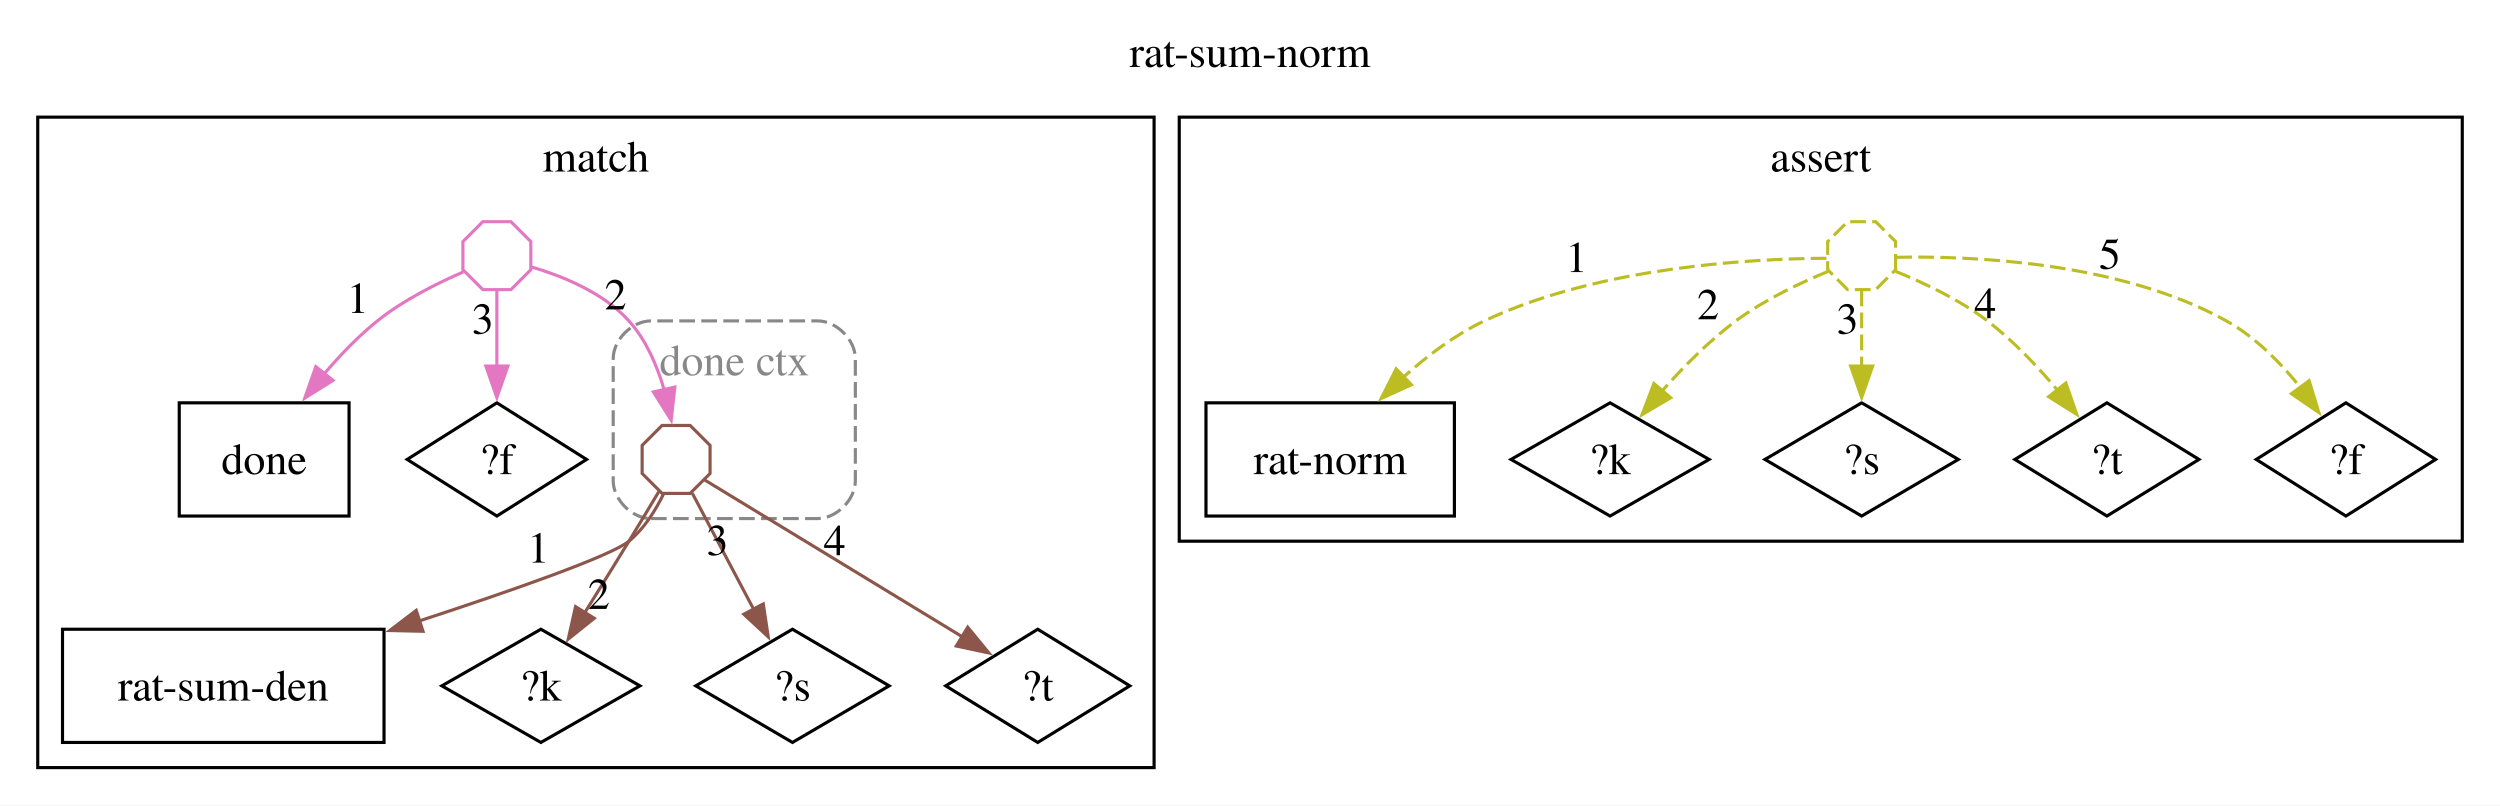
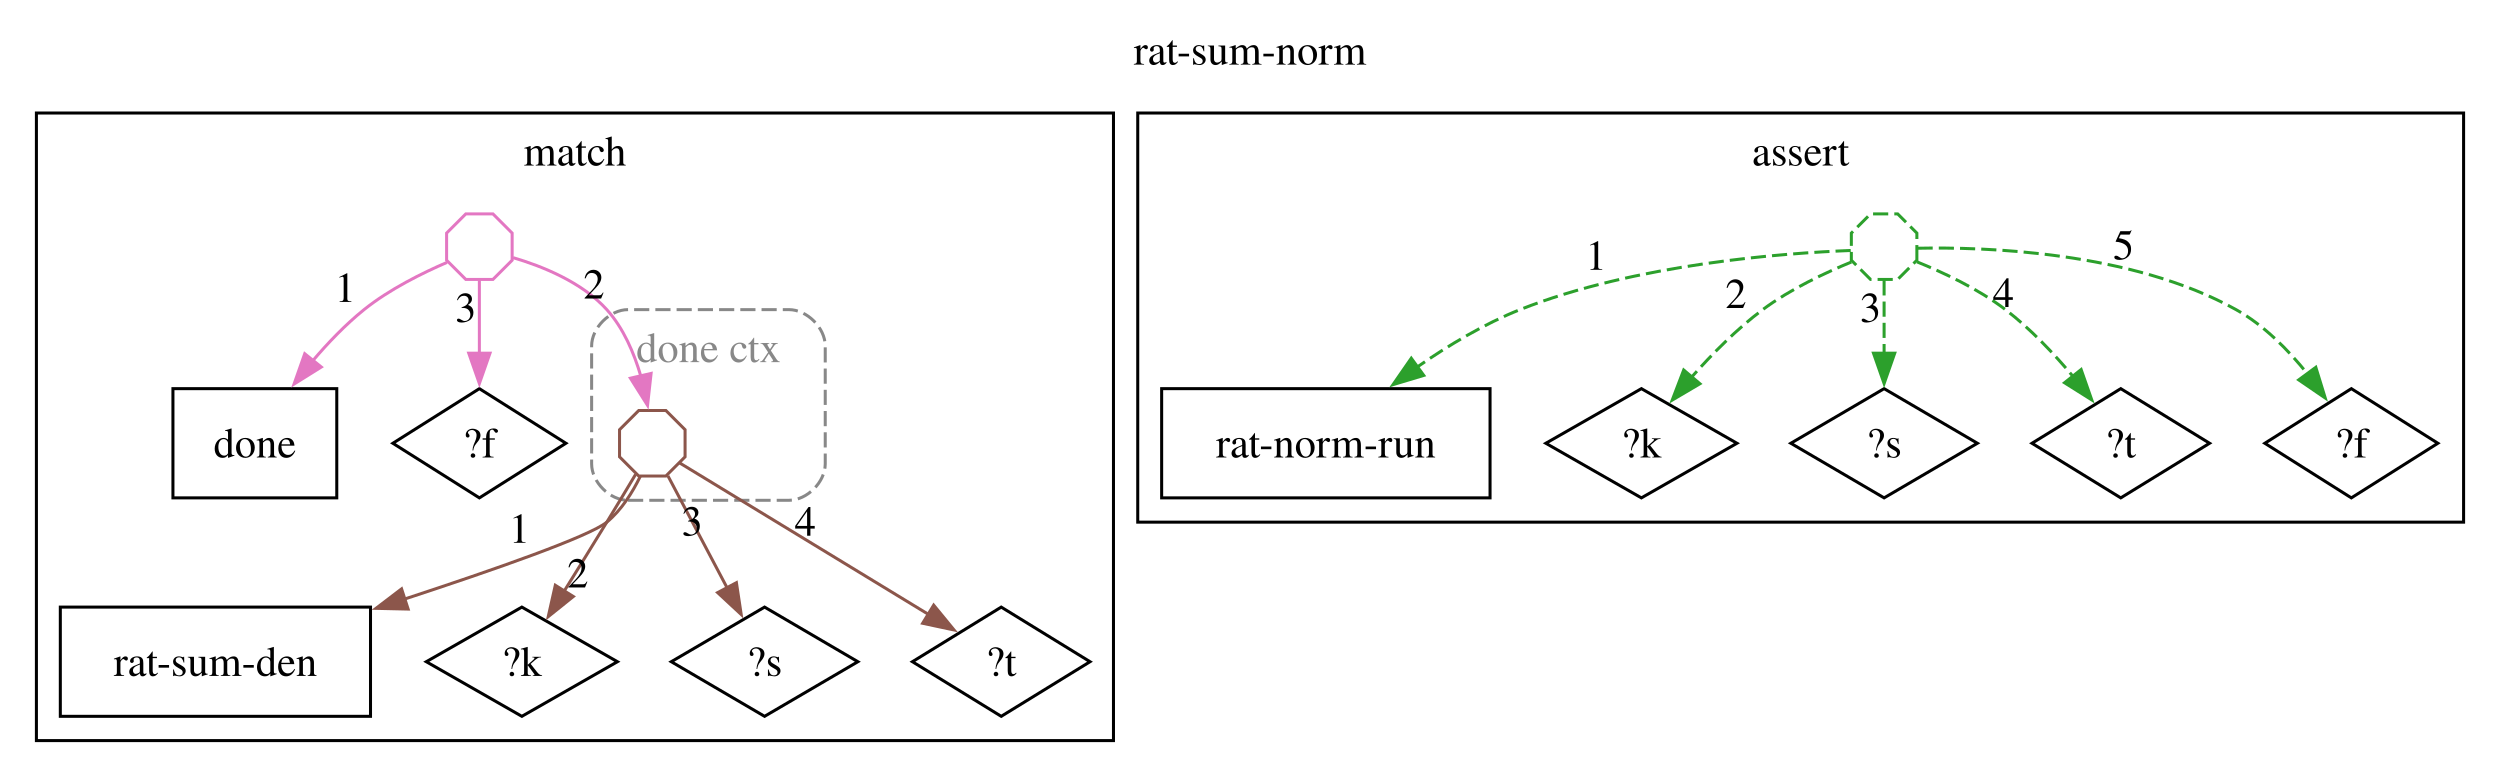
- <svg xmlns="http://www.w3.org/2000/svg" width="795pt" height="256pt" viewBox="0.00 0.00 795.00 256.00">
+ <svg xmlns="http://www.w3.org/2000/svg" width="824pt" height="256pt" viewBox="0.00 0.00 824.00 256.00">
  <g id="graph0" class="graph" transform="scale(1 1) rotate(0) translate(4 252.1)">
-     <polygon fill="white" stroke="none" points="-4,4 -4,-252.1 791,-252.1 791,4 -4,4" />
-     <text xml:space="preserve" text-anchor="middle" x="393.5" y="-230.8" font-family="Times,serif" font-size="14.00">rat-sum-norm</text>
+     <polygon fill="white" stroke="none" points="-4,4 -4,-252.1 820,-252.1 820,4 -4,4" />
+     <text xml:space="preserve" text-anchor="middle" x="408" y="-230.8" font-family="Times,serif" font-size="14.00">rat-sum-norm</text>
    <g id="clust1" class="cluster">
      <polygon fill="none" stroke="black" points="8,-8 8,-214.85 363,-214.85 363,-8 8,-8" />
      <text xml:space="preserve" text-anchor="middle" x="185.5" y="-197.55" font-family="Times,serif" font-size="14.00">match</text>
    </g>
    <g id="clust2" class="cluster">
      <path fill="none" stroke="#888888" stroke-dasharray="5,2" d="M203,-87.2C203,-87.2 256,-87.2 256,-87.2 262,-87.2 268,-93.2 268,-99.2 268,-99.2 268,-138.05 268,-138.05 268,-144.05 262,-150.05 256,-150.05 256,-150.05 203,-150.05 203,-150.05 197,-150.05 191,-144.05 191,-138.05 191,-138.05 191,-99.2 191,-99.2 191,-93.2 197,-87.2 203,-87.2" />
      <text xml:space="preserve" text-anchor="middle" x="229.5" y="-132.75" font-family="Times,serif" font-size="14.00" fill="#888888">done ctx</text>
    </g>
    <g id="clust3" class="cluster">
-       <polygon fill="none" stroke="black" points="371,-80 371,-214.85 779,-214.85 779,-80 371,-80" />
-       <text xml:space="preserve" text-anchor="middle" x="575" y="-197.55" font-family="Times,serif" font-size="14.00">assert</text>
+       <polygon fill="none" stroke="black" points="371,-80 371,-214.85 808,-214.85 808,-80 371,-80" />
+       <text xml:space="preserve" text-anchor="middle" x="589.5" y="-197.55" font-family="Times,serif" font-size="14.00">assert</text>
    </g>
    <g id="node1" class="node">
      <polygon fill="none" stroke="black" points="107,-124 53,-124 53,-88 107,-88 107,-124" />
      <text xml:space="preserve" text-anchor="middle" x="80" y="-101.33" font-family="Times,serif" font-size="14.00">done</text>
    </g>
    <g id="node2" class="node">
      <polygon fill="none" stroke="black" points="118.12,-52 15.88,-52 15.88,-16 118.12,-16 118.12,-52" />
      <text xml:space="preserve" text-anchor="middle" x="67" y="-29.32" font-family="Times,serif" font-size="14.00">rat-sum-den</text>
    </g>
    <g id="node3" class="node">
      <polygon fill="none" stroke="black" points="168,-52 136.5,-34 168,-16 199.5,-34 168,-52" />
      <text xml:space="preserve" text-anchor="middle" x="168" y="-29.32" font-family="Times,serif" font-size="14.00">?k</text>
    </g>
    <g id="node4" class="node">
      <polygon fill="none" stroke="black" points="248,-52 217.25,-34 248,-16 278.75,-34 248,-52" />
      <text xml:space="preserve" text-anchor="middle" x="248" y="-29.32" font-family="Times,serif" font-size="14.00">?s</text>
    </g>
    <g id="node5" class="node">
      <polygon fill="none" stroke="black" points="326,-52 296.73,-34 326,-16 355.27,-34 326,-52" />
      <text xml:space="preserve" text-anchor="middle" x="326" y="-29.32" font-family="Times,serif" font-size="14.00">?t</text>
    </g>
    <g id="node6" class="node">
      <polygon fill="none" stroke="black" points="154,-124 125.48,-106 154,-88 182.52,-106 154,-124" />
      <text xml:space="preserve" text-anchor="middle" x="154" y="-101.33" font-family="Times,serif" font-size="14.00">?f</text>
    </g>
    <g id="node7" class="node">
      <polygon fill="none" stroke="#8c564b" points="221.8,-101.53 221.8,-110.47 215.47,-116.8 206.53,-116.8 200.2,-110.47 200.2,-101.53 206.53,-95.2 215.47,-95.2 221.8,-101.53" />
    </g>
    <g id="edge4" class="edge">
      <path fill="none" stroke="#8c564b" d="M207.03,-95.07C204.54,-89.95 200.87,-83.96 196,-80 190.24,-75.31 159.24,-64.44 129.08,-54.56" />
      <polygon fill="#8c564b" stroke="#8c564b" points="130.52,-51.35 119.93,-51.59 128.36,-58.01 130.52,-51.35" />
      <text xml:space="preserve" text-anchor="middle" x="167.21" y="-73.19" font-family="Times,serif" font-size="14.00">1</text>
    </g>
    <g id="edge5" class="edge">
      <path fill="none" stroke="#8c564b" d="M205.48,-95.72C202.66,-91 199.17,-85.18 196,-80 191.43,-72.53 186.39,-64.39 181.86,-57.12" />
      <polygon fill="#8c564b" stroke="#8c564b" points="184.97,-55.49 176.7,-48.86 179.03,-59.19 184.97,-55.49" />
      <text xml:space="preserve" text-anchor="middle" x="186.44" y="-58.46" font-family="Times,serif" font-size="14.00">2</text>
    </g>
    <g id="edge6" class="edge">
      <path fill="none" stroke="#8c564b" d="M216.14,-95.27C221.2,-85.7 229.11,-70.74 235.78,-58.12" />
      <polygon fill="#8c564b" stroke="#8c564b" points="238.72,-60.05 240.3,-49.57 232.53,-56.78 238.72,-60.05" />
      <text xml:space="preserve" text-anchor="middle" x="224.13" y="-75.6" font-family="Times,serif" font-size="14.00">3</text>
    </g>
    <g id="edge7" class="edge">
      <path fill="none" stroke="#8c564b" d="M220.02,-99.51C237.52,-88.86 276.58,-65.08 302.08,-49.56" />
      <polygon fill="#8c564b" stroke="#8c564b" points="303.74,-52.65 310.46,-44.46 300.1,-46.67 303.74,-52.65" />
      <text xml:space="preserve" text-anchor="middle" x="261.42" y="-75.52" font-family="Times,serif" font-size="14.00">4</text>
    </g>
    <g id="node8" class="node">
      <polygon fill="none" stroke="#e377c2" points="164.8,-166.33 164.8,-175.27 158.47,-181.6 149.53,-181.6 143.2,-175.27 143.2,-166.33 149.53,-160 158.47,-160 164.8,-166.33" />
    </g>
    <g id="edge1" class="edge">
      <path fill="none" stroke="#e377c2" d="M143.34,-165.62C135.33,-162.17 124.35,-156.76 116,-150.05 109.88,-145.13 104.04,-139.04 98.92,-133" />
      <polygon fill="#e377c2" stroke="#e377c2" points="101.9,-131.13 92.92,-125.52 96.44,-135.51 101.9,-131.13" />
      <text xml:space="preserve" text-anchor="middle" x="109.79" y="-152.59" font-family="Times,serif" font-size="14.00">1</text>
    </g>
    <g id="edge3" class="edge">
      <path fill="none" stroke="#e377c2" d="M154,-159.71C154,-153.13 154,-144.19 154,-135.54" />
      <polygon fill="#e377c2" stroke="#e377c2" points="157.5,-135.69 154,-125.69 150.5,-135.69 157.5,-135.69" />
      <text xml:space="preserve" text-anchor="middle" x="149.5" y="-145.99" font-family="Times,serif" font-size="14.00">3</text>
    </g>
    <g id="edge2" class="edge">
      <path fill="none" stroke="#e377c2" d="M165.1,-167.18C174.53,-164.41 187.8,-159.15 196,-150.05 201.49,-143.95 205,-135.73 207.22,-128.11" />
      <polygon fill="#e377c2" stroke="#e377c2" points="210.6,-129.02 209.43,-118.49 203.78,-127.45 210.6,-129.02" />
      <text xml:space="preserve" text-anchor="middle" x="191.76" y="-153.71" font-family="Times,serif" font-size="14.00">2</text>
    </g>
    <g id="node9" class="node">
-       <polygon fill="none" stroke="black" points="458.5,-124 379.5,-124 379.5,-88 458.5,-88 458.5,-124" />
-       <text xml:space="preserve" text-anchor="middle" x="419" y="-101.33" font-family="Times,serif" font-size="14.00">rat-norm</text>
+       <polygon fill="none" stroke="black" points="487.12,-124 378.88,-124 378.88,-88 487.12,-88 487.12,-124" />
+       <text xml:space="preserve" text-anchor="middle" x="433" y="-101.33" font-family="Times,serif" font-size="14.00">rat-norm-run</text>
    </g>
    <g id="node10" class="node">
-       <polygon fill="none" stroke="black" points="508,-124 476.5,-106 508,-88 539.5,-106 508,-124" />
-       <text xml:space="preserve" text-anchor="middle" x="508" y="-101.33" font-family="Times,serif" font-size="14.00">?k</text>
+       <polygon fill="none" stroke="black" points="537,-124 505.5,-106 537,-88 568.5,-106 537,-124" />
+       <text xml:space="preserve" text-anchor="middle" x="537" y="-101.33" font-family="Times,serif" font-size="14.00">?k</text>
    </g>
    <g id="node11" class="node">
-       <polygon fill="none" stroke="black" points="588,-124 557.25,-106 588,-88 618.75,-106 588,-124" />
-       <text xml:space="preserve" text-anchor="middle" x="588" y="-101.33" font-family="Times,serif" font-size="14.00">?s</text>
+       <polygon fill="none" stroke="black" points="617,-124 586.25,-106 617,-88 647.75,-106 617,-124" />
+       <text xml:space="preserve" text-anchor="middle" x="617" y="-101.33" font-family="Times,serif" font-size="14.00">?s</text>
    </g>
    <g id="node12" class="node">
-       <polygon fill="none" stroke="black" points="666,-124 636.73,-106 666,-88 695.27,-106 666,-124" />
-       <text xml:space="preserve" text-anchor="middle" x="666" y="-101.33" font-family="Times,serif" font-size="14.00">?t</text>
+       <polygon fill="none" stroke="black" points="695,-124 665.73,-106 695,-88 724.27,-106 695,-124" />
+       <text xml:space="preserve" text-anchor="middle" x="695" y="-101.33" font-family="Times,serif" font-size="14.00">?t</text>
    </g>
    <g id="node13" class="node">
-       <polygon fill="none" stroke="black" points="742,-124 713.48,-106 742,-88 770.52,-106 742,-124" />
-       <text xml:space="preserve" text-anchor="middle" x="742" y="-101.33" font-family="Times,serif" font-size="14.00">?f</text>
+       <polygon fill="none" stroke="black" points="771,-124 742.48,-106 771,-88 799.52,-106 771,-124" />
+       <text xml:space="preserve" text-anchor="middle" x="771" y="-101.33" font-family="Times,serif" font-size="14.00">?f</text>
    </g>
    <g id="node14" class="node">
-       <polygon fill="none" stroke="#bcbd22" stroke-dasharray="5,2" points="598.8,-166.33 598.8,-175.27 592.47,-181.6 583.53,-181.6 577.2,-175.27 577.2,-166.33 583.53,-160 592.47,-160 598.8,-166.33" />
+       <polygon fill="none" stroke="#2ca02c" stroke-dasharray="5,2" points="627.8,-166.33 627.8,-175.27 621.47,-181.6 612.53,-181.6 606.2,-175.27 606.2,-166.33 612.53,-160 621.47,-160 627.8,-166.33" />
    </g>
    <g id="edge8" class="edge">
-       <path fill="none" stroke="#bcbd22" stroke-dasharray="5,2" d="M576.81,-169.97C554.85,-169.88 505.02,-167.57 468,-150.05 458.73,-145.66 449.89,-138.99 442.33,-132.2" />
-       <polygon fill="#bcbd22" stroke="#bcbd22" points="444.83,-129.75 435.19,-125.36 439.98,-134.8 444.83,-129.75" />
-       <text xml:space="preserve" text-anchor="middle" x="497.35" y="-165.58" font-family="Times,serif" font-size="14.00">1</text>
+       <path fill="none" stroke="#2ca02c" stroke-dasharray="5,2" d="M605.99,-169.54C584.36,-168.71 535.07,-165.15 497,-150.05 485.21,-145.37 473.38,-138.26 463.16,-131.16" />
+       <polygon fill="#2ca02c" stroke="#2ca02c" points="465.27,-128.37 455.13,-125.32 461.16,-134.03 465.27,-128.37" />
+       <text xml:space="preserve" text-anchor="middle" x="522.07" y="-163.18" font-family="Times,serif" font-size="14.00">1</text>
    </g>
    <g id="edge9" class="edge">
-       <path fill="none" stroke="#bcbd22" stroke-dasharray="5,2" d="M577.21,-165.74C568.8,-162.28 557.07,-156.81 548,-150.05 539.51,-143.72 531.33,-135.45 524.6,-127.85" />
-       <polygon fill="#bcbd22" stroke="#bcbd22" points="527.3,-125.62 518.17,-120.24 521.95,-130.14 527.3,-125.62" />
-       <text xml:space="preserve" text-anchor="middle" x="539.15" y="-150.58" font-family="Times,serif" font-size="14.00">2</text>
+       <path fill="none" stroke="#2ca02c" stroke-dasharray="5,2" d="M606.21,-165.74C597.8,-162.28 586.07,-156.81 577,-150.05 568.51,-143.72 560.33,-135.45 553.6,-127.85" />
+       <polygon fill="#2ca02c" stroke="#2ca02c" points="556.3,-125.62 547.17,-120.24 550.95,-130.14 556.3,-125.62" />
+       <text xml:space="preserve" text-anchor="middle" x="568.15" y="-150.58" font-family="Times,serif" font-size="14.00">2</text>
    </g>
    <g id="edge10" class="edge">
-       <path fill="none" stroke="#bcbd22" stroke-dasharray="5,2" d="M588,-159.71C588,-153.13 588,-144.19 588,-135.54" />
-       <polygon fill="#bcbd22" stroke="#bcbd22" points="591.5,-135.69 588,-125.69 584.5,-135.69 591.5,-135.69" />
-       <text xml:space="preserve" text-anchor="middle" x="583.5" y="-145.99" font-family="Times,serif" font-size="14.00">3</text>
+       <path fill="none" stroke="#2ca02c" stroke-dasharray="5,2" d="M617,-159.71C617,-153.13 617,-144.19 617,-135.54" />
+       <polygon fill="#2ca02c" stroke="#2ca02c" points="620.5,-135.69 617,-125.69 613.5,-135.69 620.5,-135.69" />
+       <text xml:space="preserve" text-anchor="middle" x="612.5" y="-145.99" font-family="Times,serif" font-size="14.00">3</text>
    </g>
    <g id="edge11" class="edge">
-       <path fill="none" stroke="#bcbd22" stroke-dasharray="5,2" d="M598.83,-165.8C607.27,-162.38 619.02,-156.92 628,-150.05 636.22,-143.76 644.02,-135.5 650.39,-127.89" />
-       <polygon fill="#bcbd22" stroke="#bcbd22" points="652.94,-130.3 656.44,-120.3 647.47,-125.94 652.94,-130.3" />
-       <text xml:space="preserve" text-anchor="middle" x="627.32" y="-150.92" font-family="Times,serif" font-size="14.00">4</text>
+       <path fill="none" stroke="#2ca02c" stroke-dasharray="5,2" d="M627.83,-165.8C636.27,-162.38 648.02,-156.92 657,-150.05 665.22,-143.76 673.02,-135.5 679.39,-127.89" />
+       <polygon fill="#2ca02c" stroke="#2ca02c" points="681.94,-130.3 685.44,-120.3 676.47,-125.94 681.94,-130.3" />
+       <text xml:space="preserve" text-anchor="middle" x="656.32" y="-150.92" font-family="Times,serif" font-size="14.00">4</text>
    </g>
    <g id="edge12" class="edge">
-       <path fill="none" stroke="#bcbd22" stroke-dasharray="5,2" d="M599.02,-170.28C620.61,-170.73 669.38,-169.33 704,-150.05 713.16,-144.95 721.21,-136.77 727.52,-128.9" />
-       <polygon fill="#bcbd22" stroke="#bcbd22" points="730.29,-131.04 733.4,-120.91 724.66,-126.89 730.29,-131.04" />
-       <text xml:space="preserve" text-anchor="middle" x="666.93" y="-166.63" font-family="Times,serif" font-size="14.00">5</text>
+       <path fill="none" stroke="#2ca02c" stroke-dasharray="5,2" d="M628.02,-170.28C649.61,-170.73 698.38,-169.33 733,-150.05 742.16,-144.95 750.21,-136.77 756.52,-128.9" />
+       <polygon fill="#2ca02c" stroke="#2ca02c" points="759.29,-131.04 762.4,-120.91 753.66,-126.89 759.29,-131.04" />
+       <text xml:space="preserve" text-anchor="middle" x="695.93" y="-166.63" font-family="Times,serif" font-size="14.00">5</text>
    </g>
  </g>
</svg>
